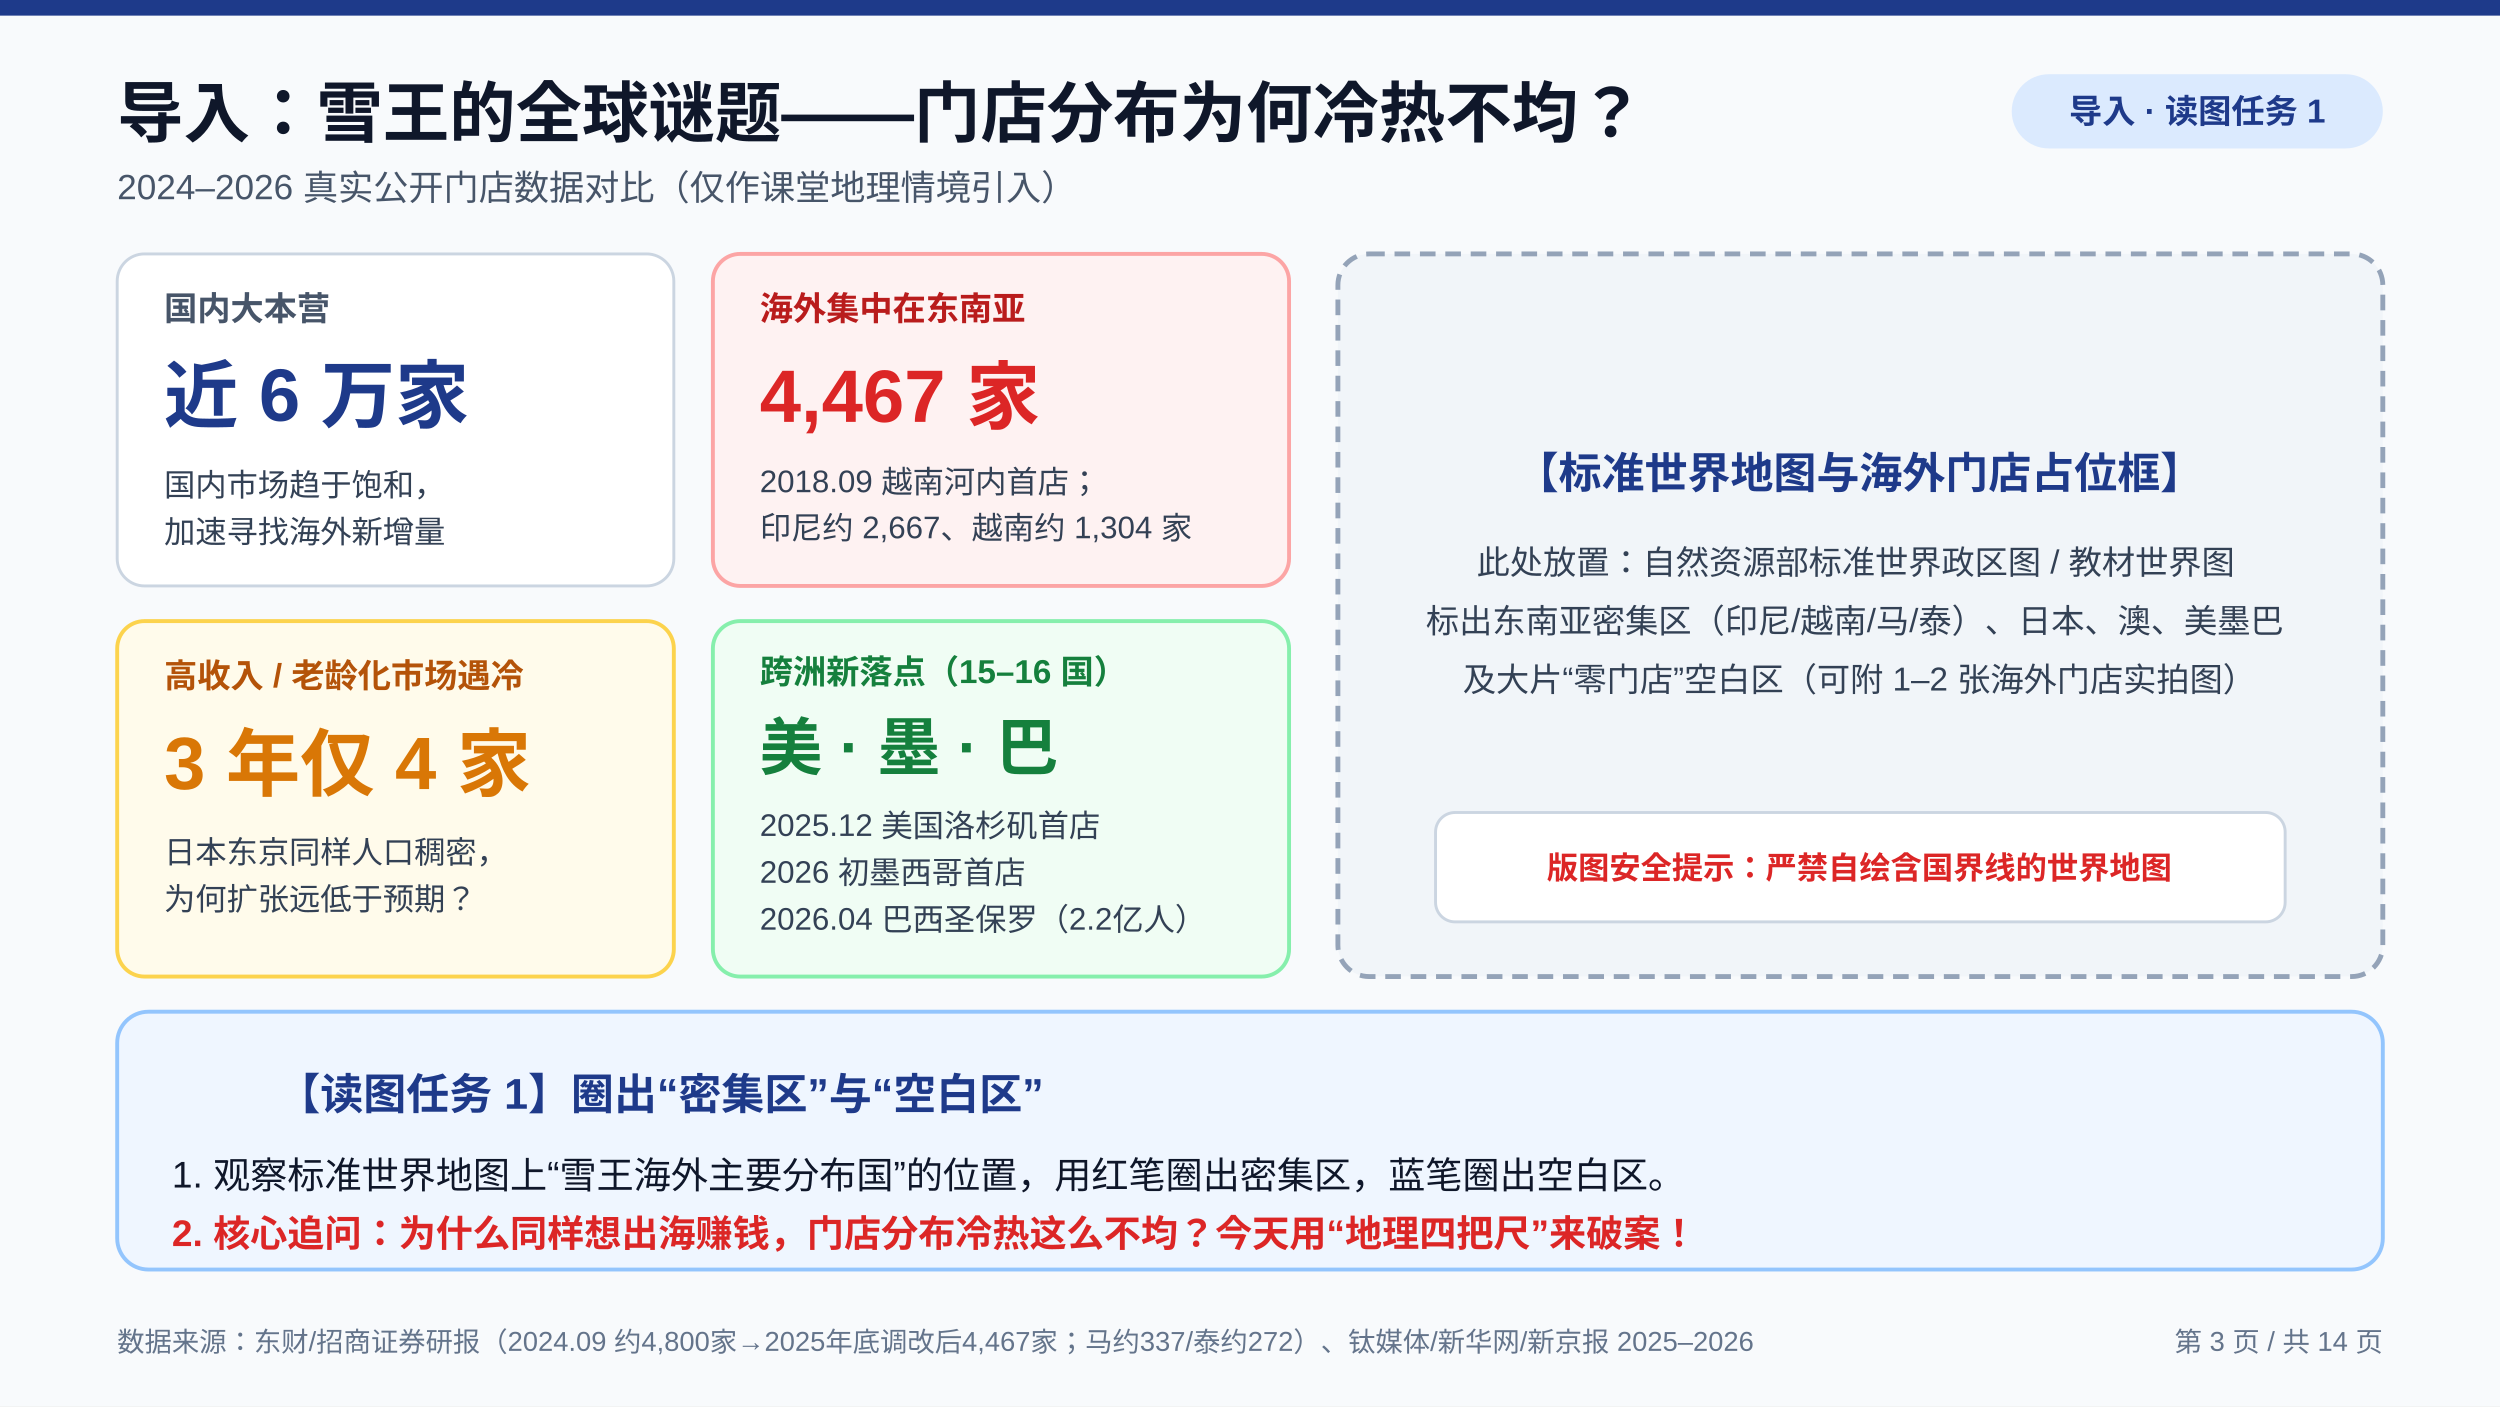
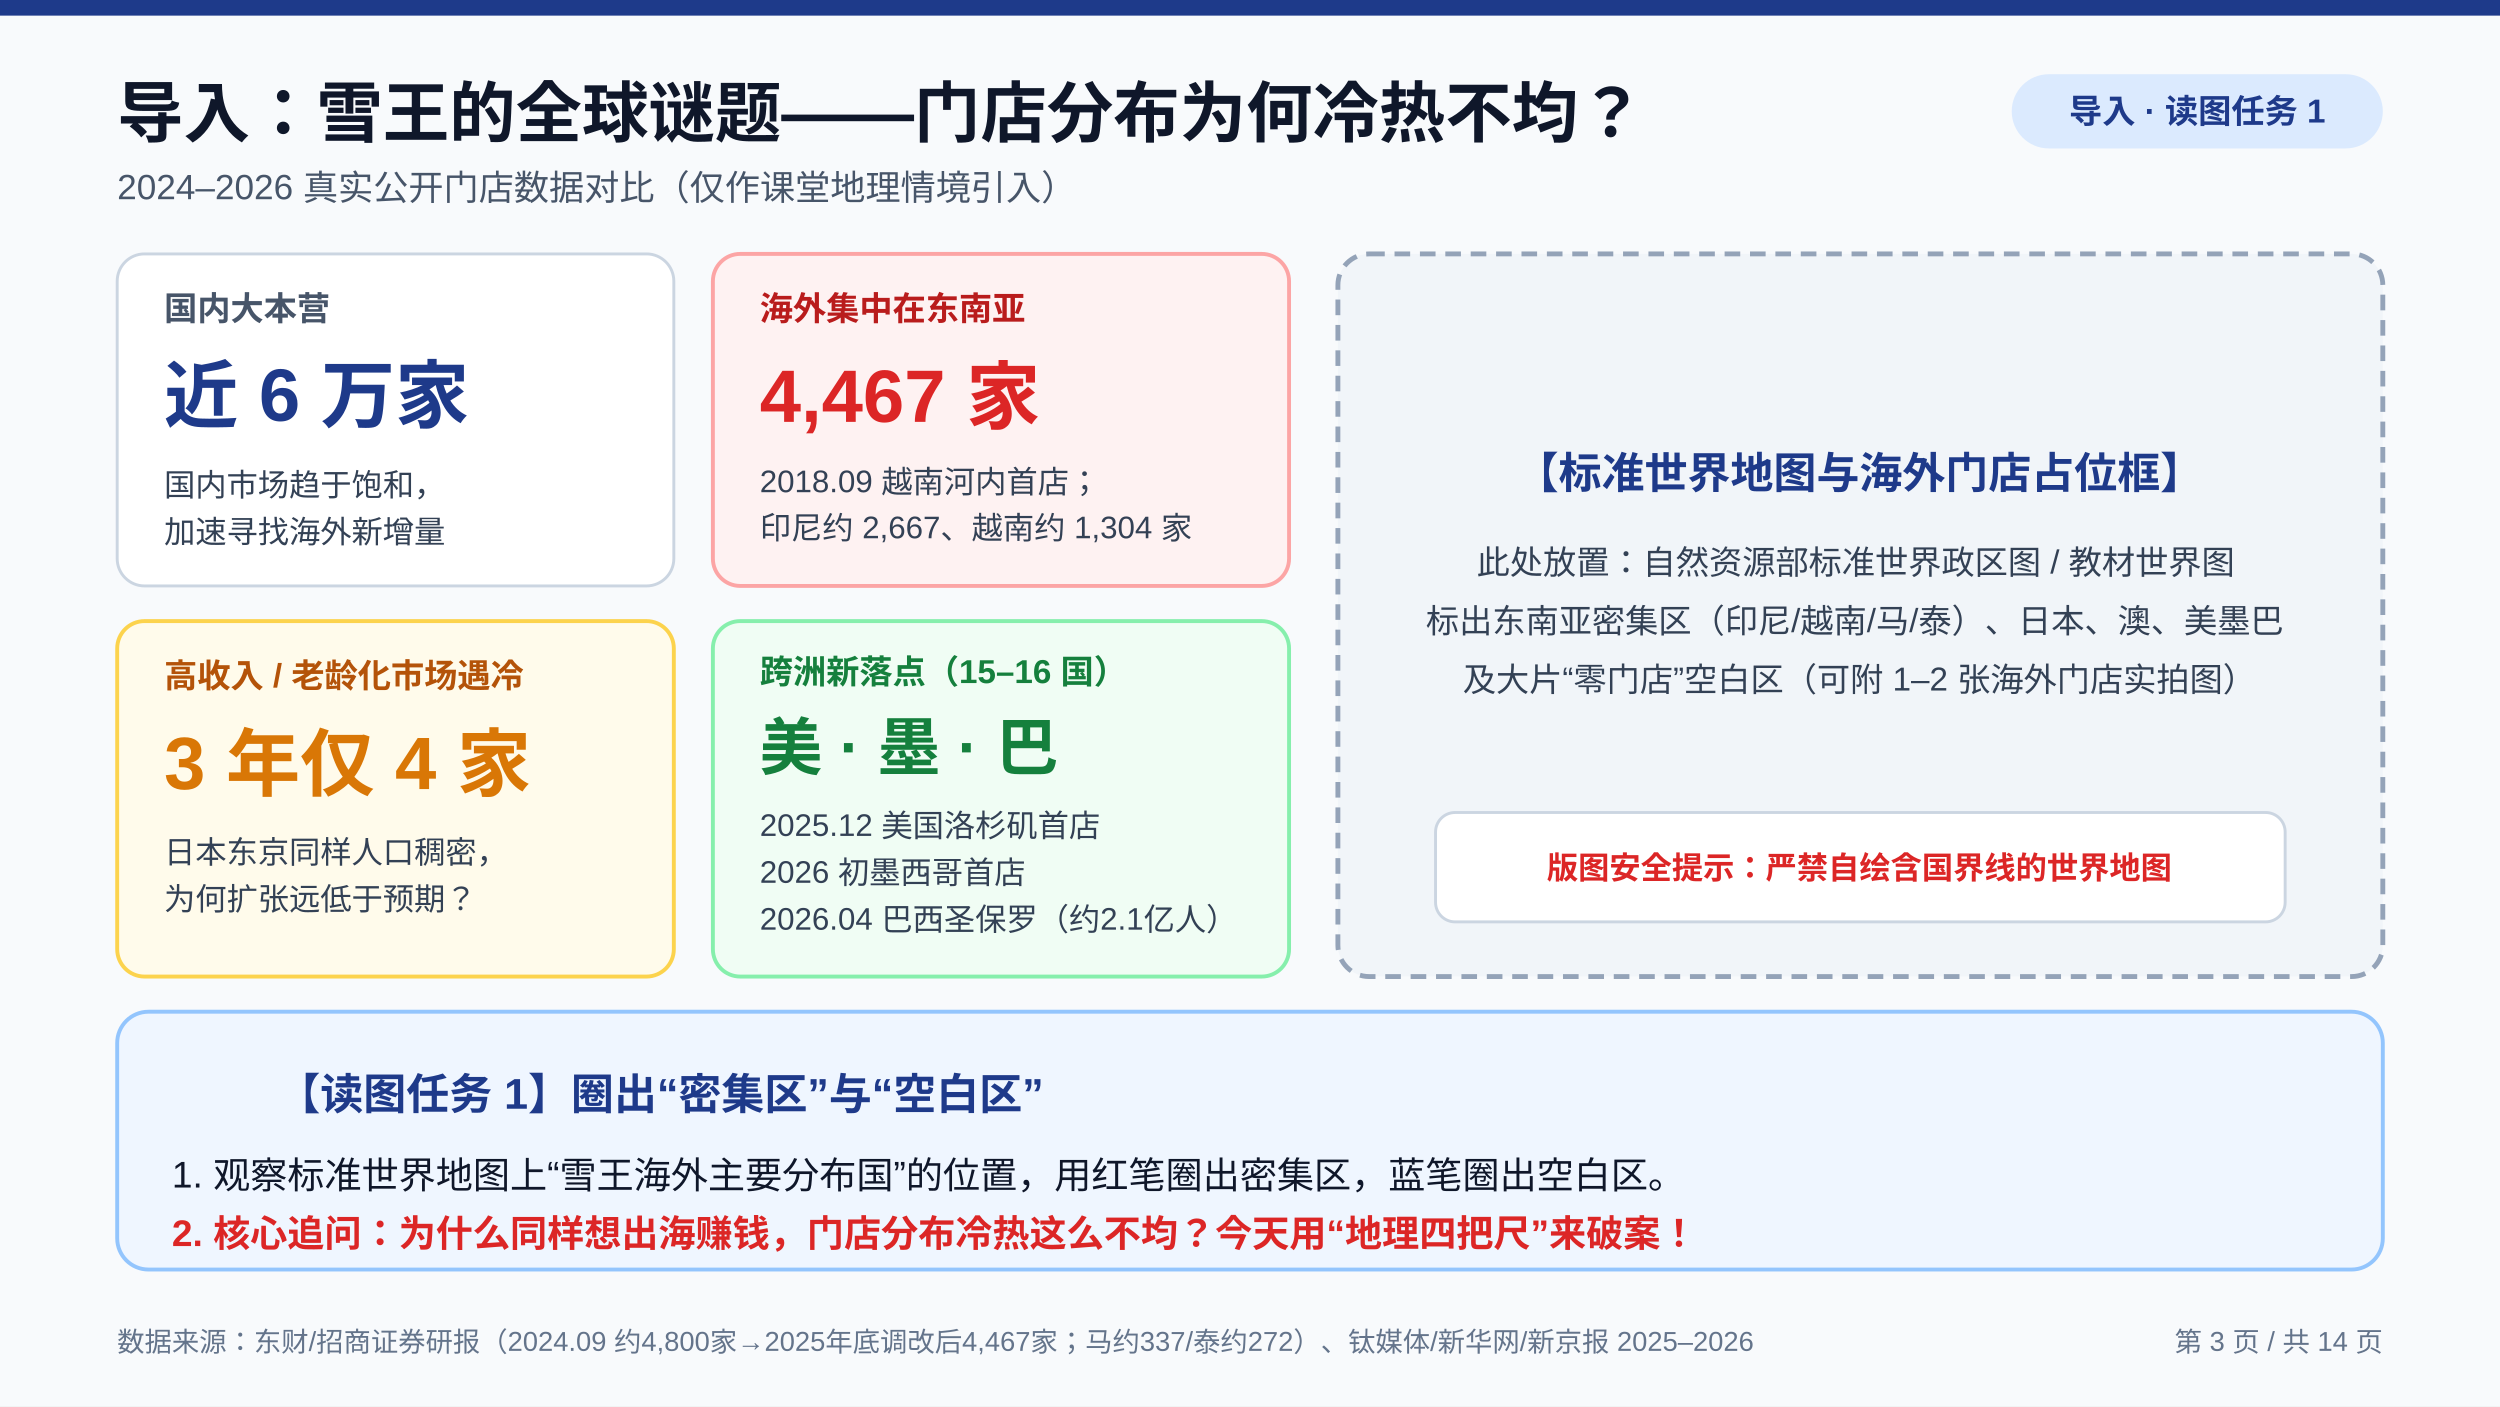
<svg xmlns="http://www.w3.org/2000/svg" viewBox="0 0 1280 720" lang="zh-CN" font-family="Microsoft YaHei, Arial" data-pptx-page-role="content">
  <rect id="bg" data-pptx-role="background" x="0" y="0" width="1280" height="720" fill="#F8FAFC" />
  <rect id="deco-top-bar" data-pptx-role="decoration" x="0" y="0" width="1280" height="8" fill="#1E3A8A" />
  <g id="page-header" data-pptx-bounds="60 30 1160 80">
    <text x="60" y="70" font-size="34" font-weight="bold" fill="#0F172A">导入：雪王的全球谜题——门店分布为何冷热不均？</text>
    <rect x="1030" y="38" width="190" height="38" rx="19" fill="#DBEAFE" />
    <text x="1125" y="63" font-size="17" font-weight="bold" fill="#1E3A8A" text-anchor="middle">导入 · 读图任务 1</text>
    <text x="60" y="102" font-size="18" fill="#475569">2024–2026 真实公开门店数据对比（仅作课堂地理情境引入）</text>
  </g>
  <g id="kpi-domestic" data-pptx-bounds="60 130 285 170">
    <rect x="60" y="130" width="285" height="170" rx="14" fill="#FFFFFF" stroke="#CBD5E1" stroke-width="1.5" />
    <text x="84" y="164" font-size="17" font-weight="bold" fill="#475569">国内大本营</text>
    <text x="84" y="216" font-size="38" font-weight="bold" fill="#1E3A8A">近 6 万家</text>
    <text x="84" y="254" font-size="16" fill="#334155">国内市场趋于饱和，
      <tspan x="84" dy="24">加速寻找海外新增量</tspan>
    </text>
  </g>
  <g id="kpi-sea" data-pptx-bounds="365 130 295 170">
    <rect x="365" y="130" width="295" height="170" rx="14" fill="#FEF2F2" stroke="#FCA5A5" stroke-width="2" />
    <text x="389" y="164" font-size="17" font-weight="bold" fill="#B91C1C">海外集中在东南亚</text>
    <text x="389" y="216" font-size="38" font-weight="bold" fill="#DC2626">4,467 家</text>
    <text x="389" y="252" font-size="16" fill="#334155">2018.09 越南河内首店；
      <tspan x="389" dy="24">印尼约 2,667、越南约 1,304 家</tspan>
    </text>
  </g>
  <g id="kpi-japan" data-pptx-bounds="60 318 285 182">
    <rect x="60" y="318" width="285" height="182" rx="14" fill="#FFFBEB" stroke="#FCD34D" stroke-width="2" />
    <text x="84" y="352" font-size="17" font-weight="bold" fill="#B45309">高收入 / 老龄化市场遇冷</text>
    <text x="84" y="404" font-size="38" font-weight="bold" fill="#D97706">3 年仅 4 家</text>
    <text x="84" y="442" font-size="16" fill="#334155">日本东京同样人口稠密，
      <tspan x="84" dy="24">为何扩张远低于预期？</tspan>
    </text>
  </g>
  <g id="kpi-americas" data-pptx-bounds="365 318 295 182">
    <rect x="365" y="318" width="295" height="182" rx="14" fill="#F0FDF4" stroke="#86EFAC" stroke-width="2" />
    <text x="389" y="350" font-size="17" font-weight="bold" fill="#15803D">跨洲新落点（15–16 国）</text>
    <text x="389" y="394" font-size="32" font-weight="bold" fill="#15803D">美 · 墨 · 巴</text>
    <text x="389" y="428" font-size="16" fill="#334155">2025.12 美国洛杉矶首店
      <tspan x="389" dy="24">2026 初墨西哥首店</tspan>
-       <tspan x="389" dy="24">2026.04 巴西圣保罗（2.2亿人）</tspan>
+       <tspan x="389" dy="24">2026.04 巴西圣保罗（约2.1亿人）</tspan>
    </text>
  </g>
  <g id="map-placeholder-world" data-pptx-bounds="685 130 535 370">
    <rect x="685" y="130" width="535" height="370" rx="16" fill="#F1F5F9" stroke="#94A3B8" stroke-width="2.5" stroke-dasharray="8,5" />
    <use data-icon="tabler-filled/globe" x="924" y="160" width="56" height="56" fill="#1E3A8A" />
    <text x="952" y="250" font-size="22" font-weight="bold" fill="#1E3A8A" text-anchor="middle">【标准世界地图与海外门店占位框】</text>
    <text x="952" y="294" font-size="17" fill="#334155" text-anchor="middle">此处放置：自然资源部标准世界政区图 / 教材世界图
      <tspan x="952" dy="30">标出东南亚密集区（印尼/越南/马/泰）、日本、澳、美墨巴</tspan>
      <tspan x="952" dy="30">及大片“零门店”空白区（可附 1–2 张海外门店实拍图）</tspan>
    </text>
    <rect x="735" y="416" width="435" height="56" rx="10" fill="#FFFFFF" stroke="#CBD5E1" stroke-width="1.5" />
    <text x="952" y="450" font-size="16" font-weight="bold" fill="#DC2626" text-anchor="middle">版图安全提示：严禁自绘含国界线的世界地图</text>
  </g>
  <g id="reading-task-1" data-pptx-bounds="60 518 1160 132">
    <rect x="60" y="518" width="1160" height="132" rx="16" fill="#EFF6FF" stroke="#93C5FD" stroke-width="2" />
    <use data-icon="tabler-filled/compass" x="88" y="540" width="40" height="40" fill="#1E3A8A" />
    <text x="142" y="568" font-size="22" font-weight="bold" fill="#1E3A8A">【读图任务 1】圈出“密集区”与“空白区”</text>
    <text x="88" y="608" font-size="19" fill="#0F172A">1. 观察标准世界地图上“雪王海外主要分布国”的位置，用红笔圈出密集区，蓝笔圈出空白区。
      <tspan x="88" dy="30" font-weight="bold" fill="#DC2626">2. 核心追问：为什么同样想出海赚钱，门店分布冷热这么不均？今天用“地理四把尺”来破案！</tspan>
    </text>
  </g>
  <g id="page-footer" data-pptx-bounds="60 672 1160 28" font-size="14" fill="#64748B">
    <text x="60" y="692">数据来源：东财/招商证券研报（2024.09 约4,800家→2025年底调改后4,467家；马约337/泰约272）、钛媒体/新华网/新京报 2025–2026</text>
    <text x="1220" y="692" text-anchor="end">第 3 页 / 共 14 页</text>
  </g>
</svg>
